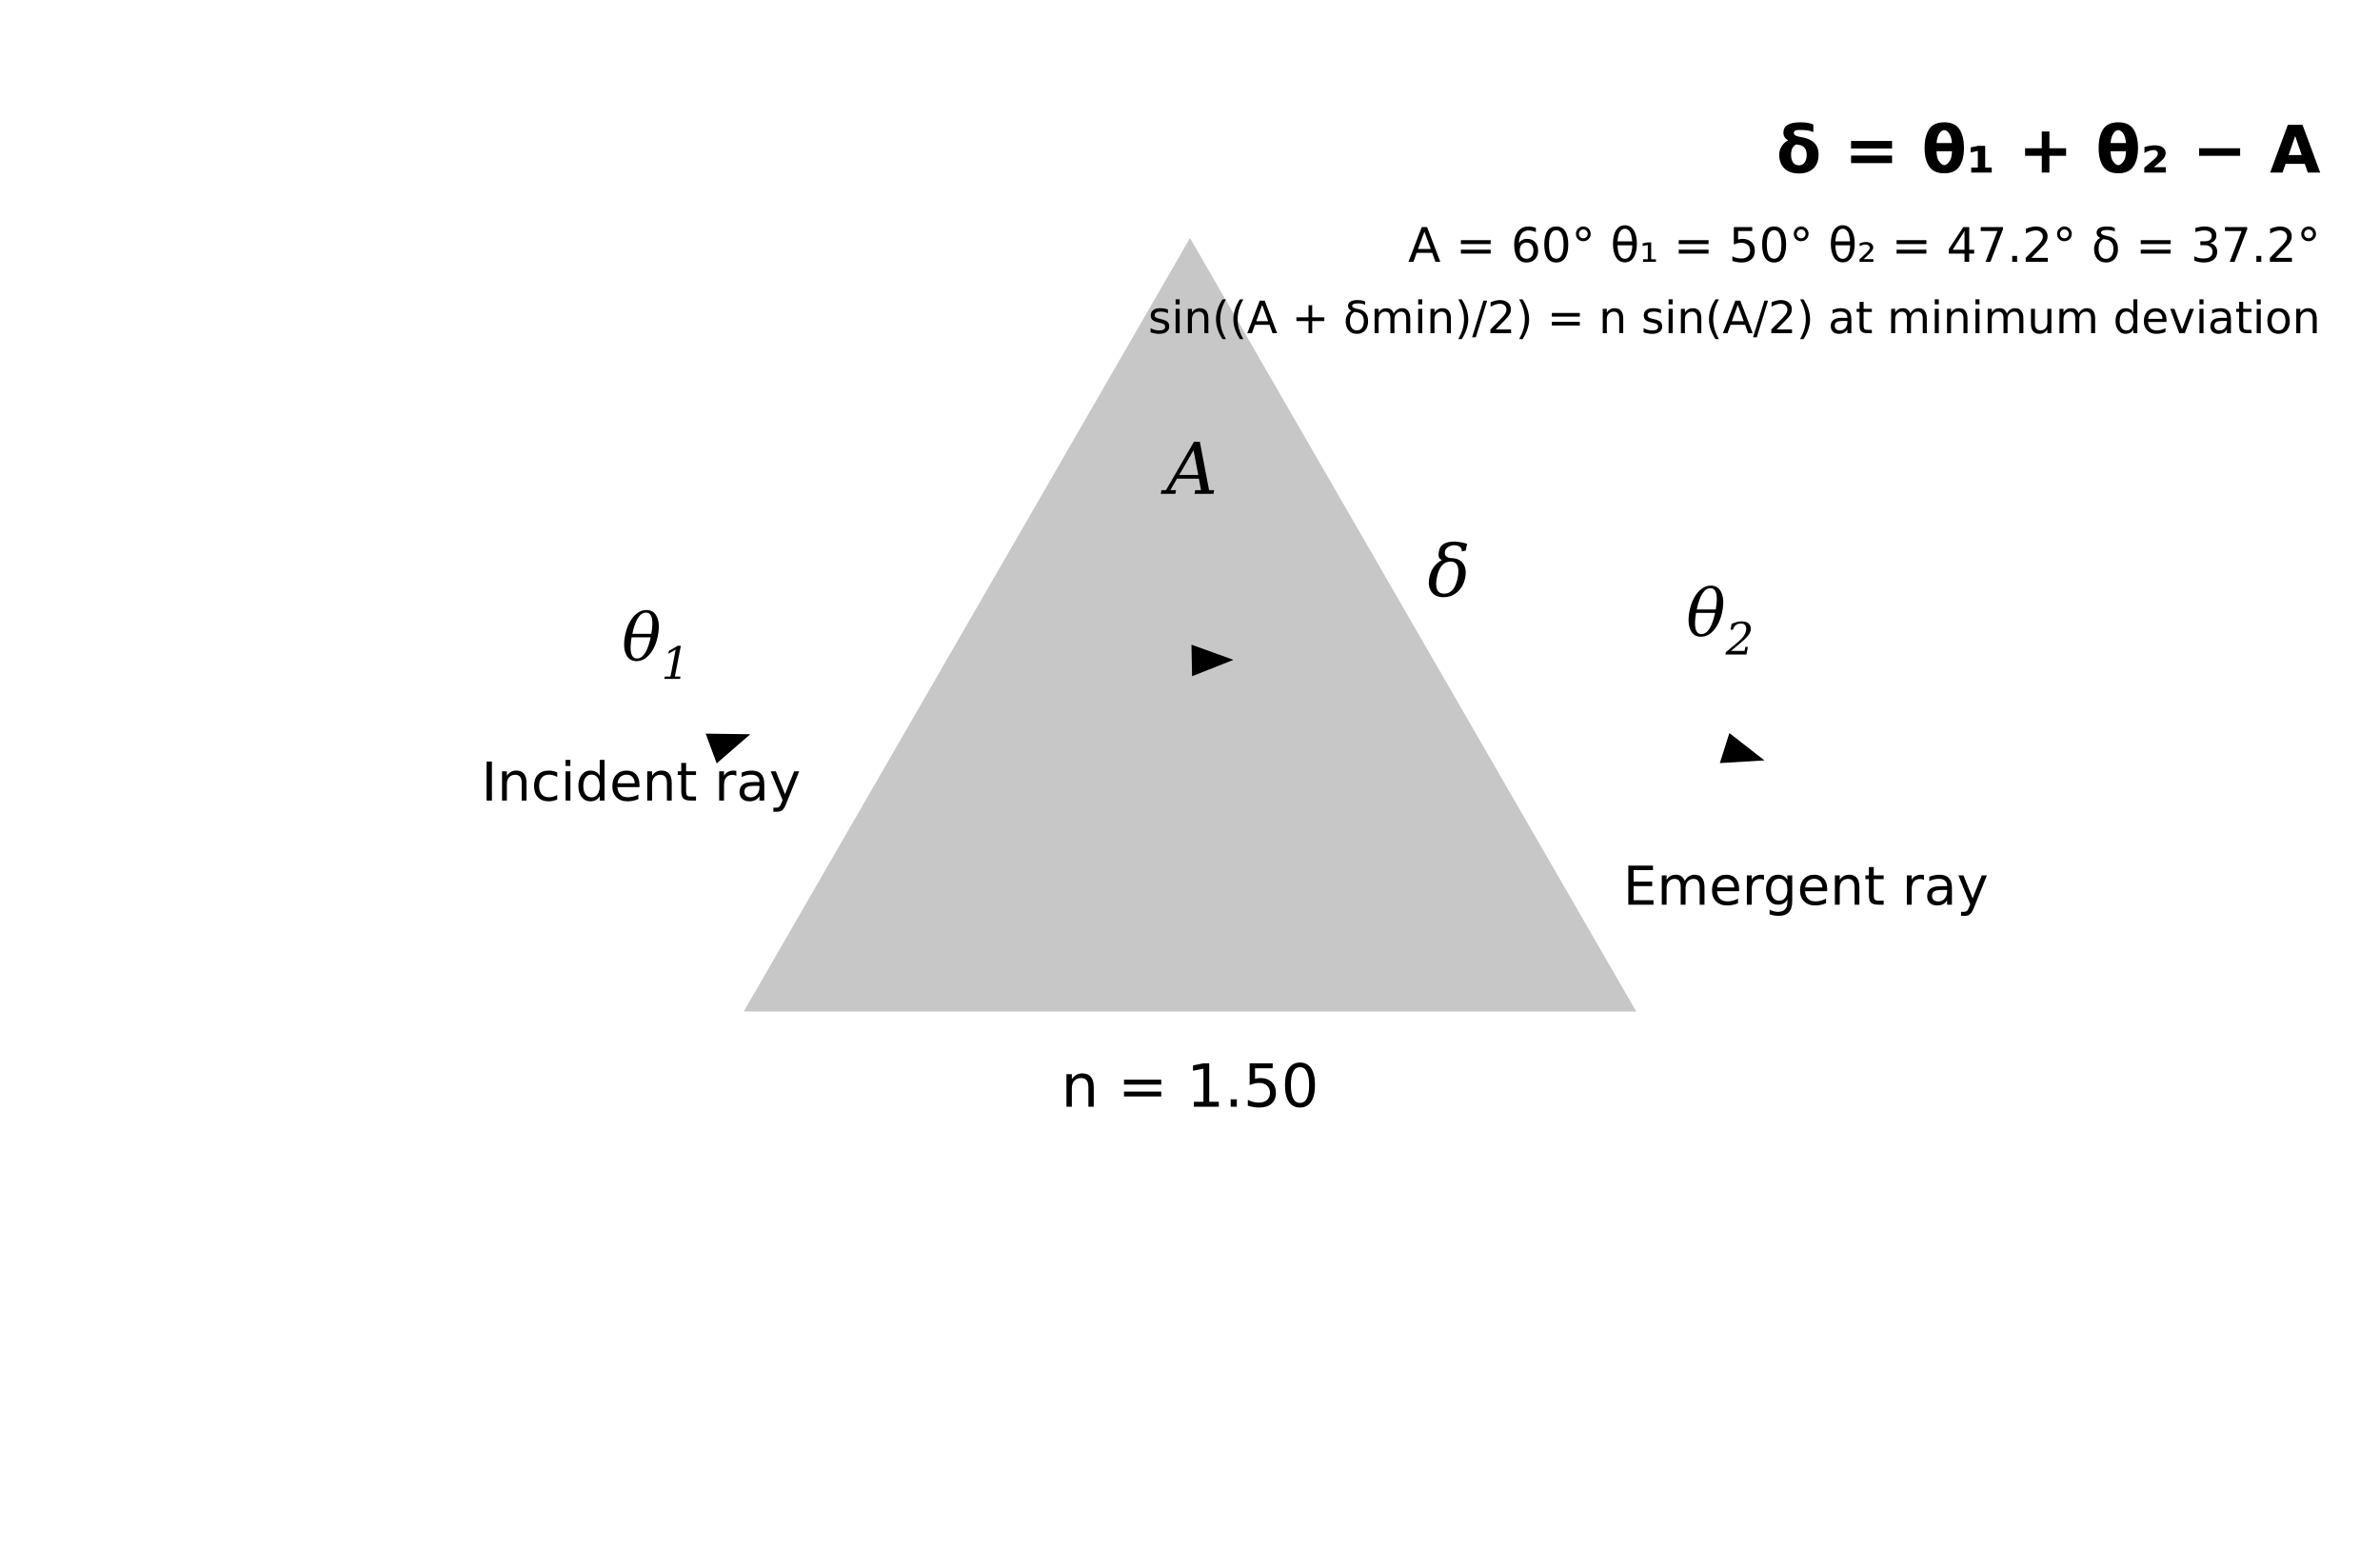
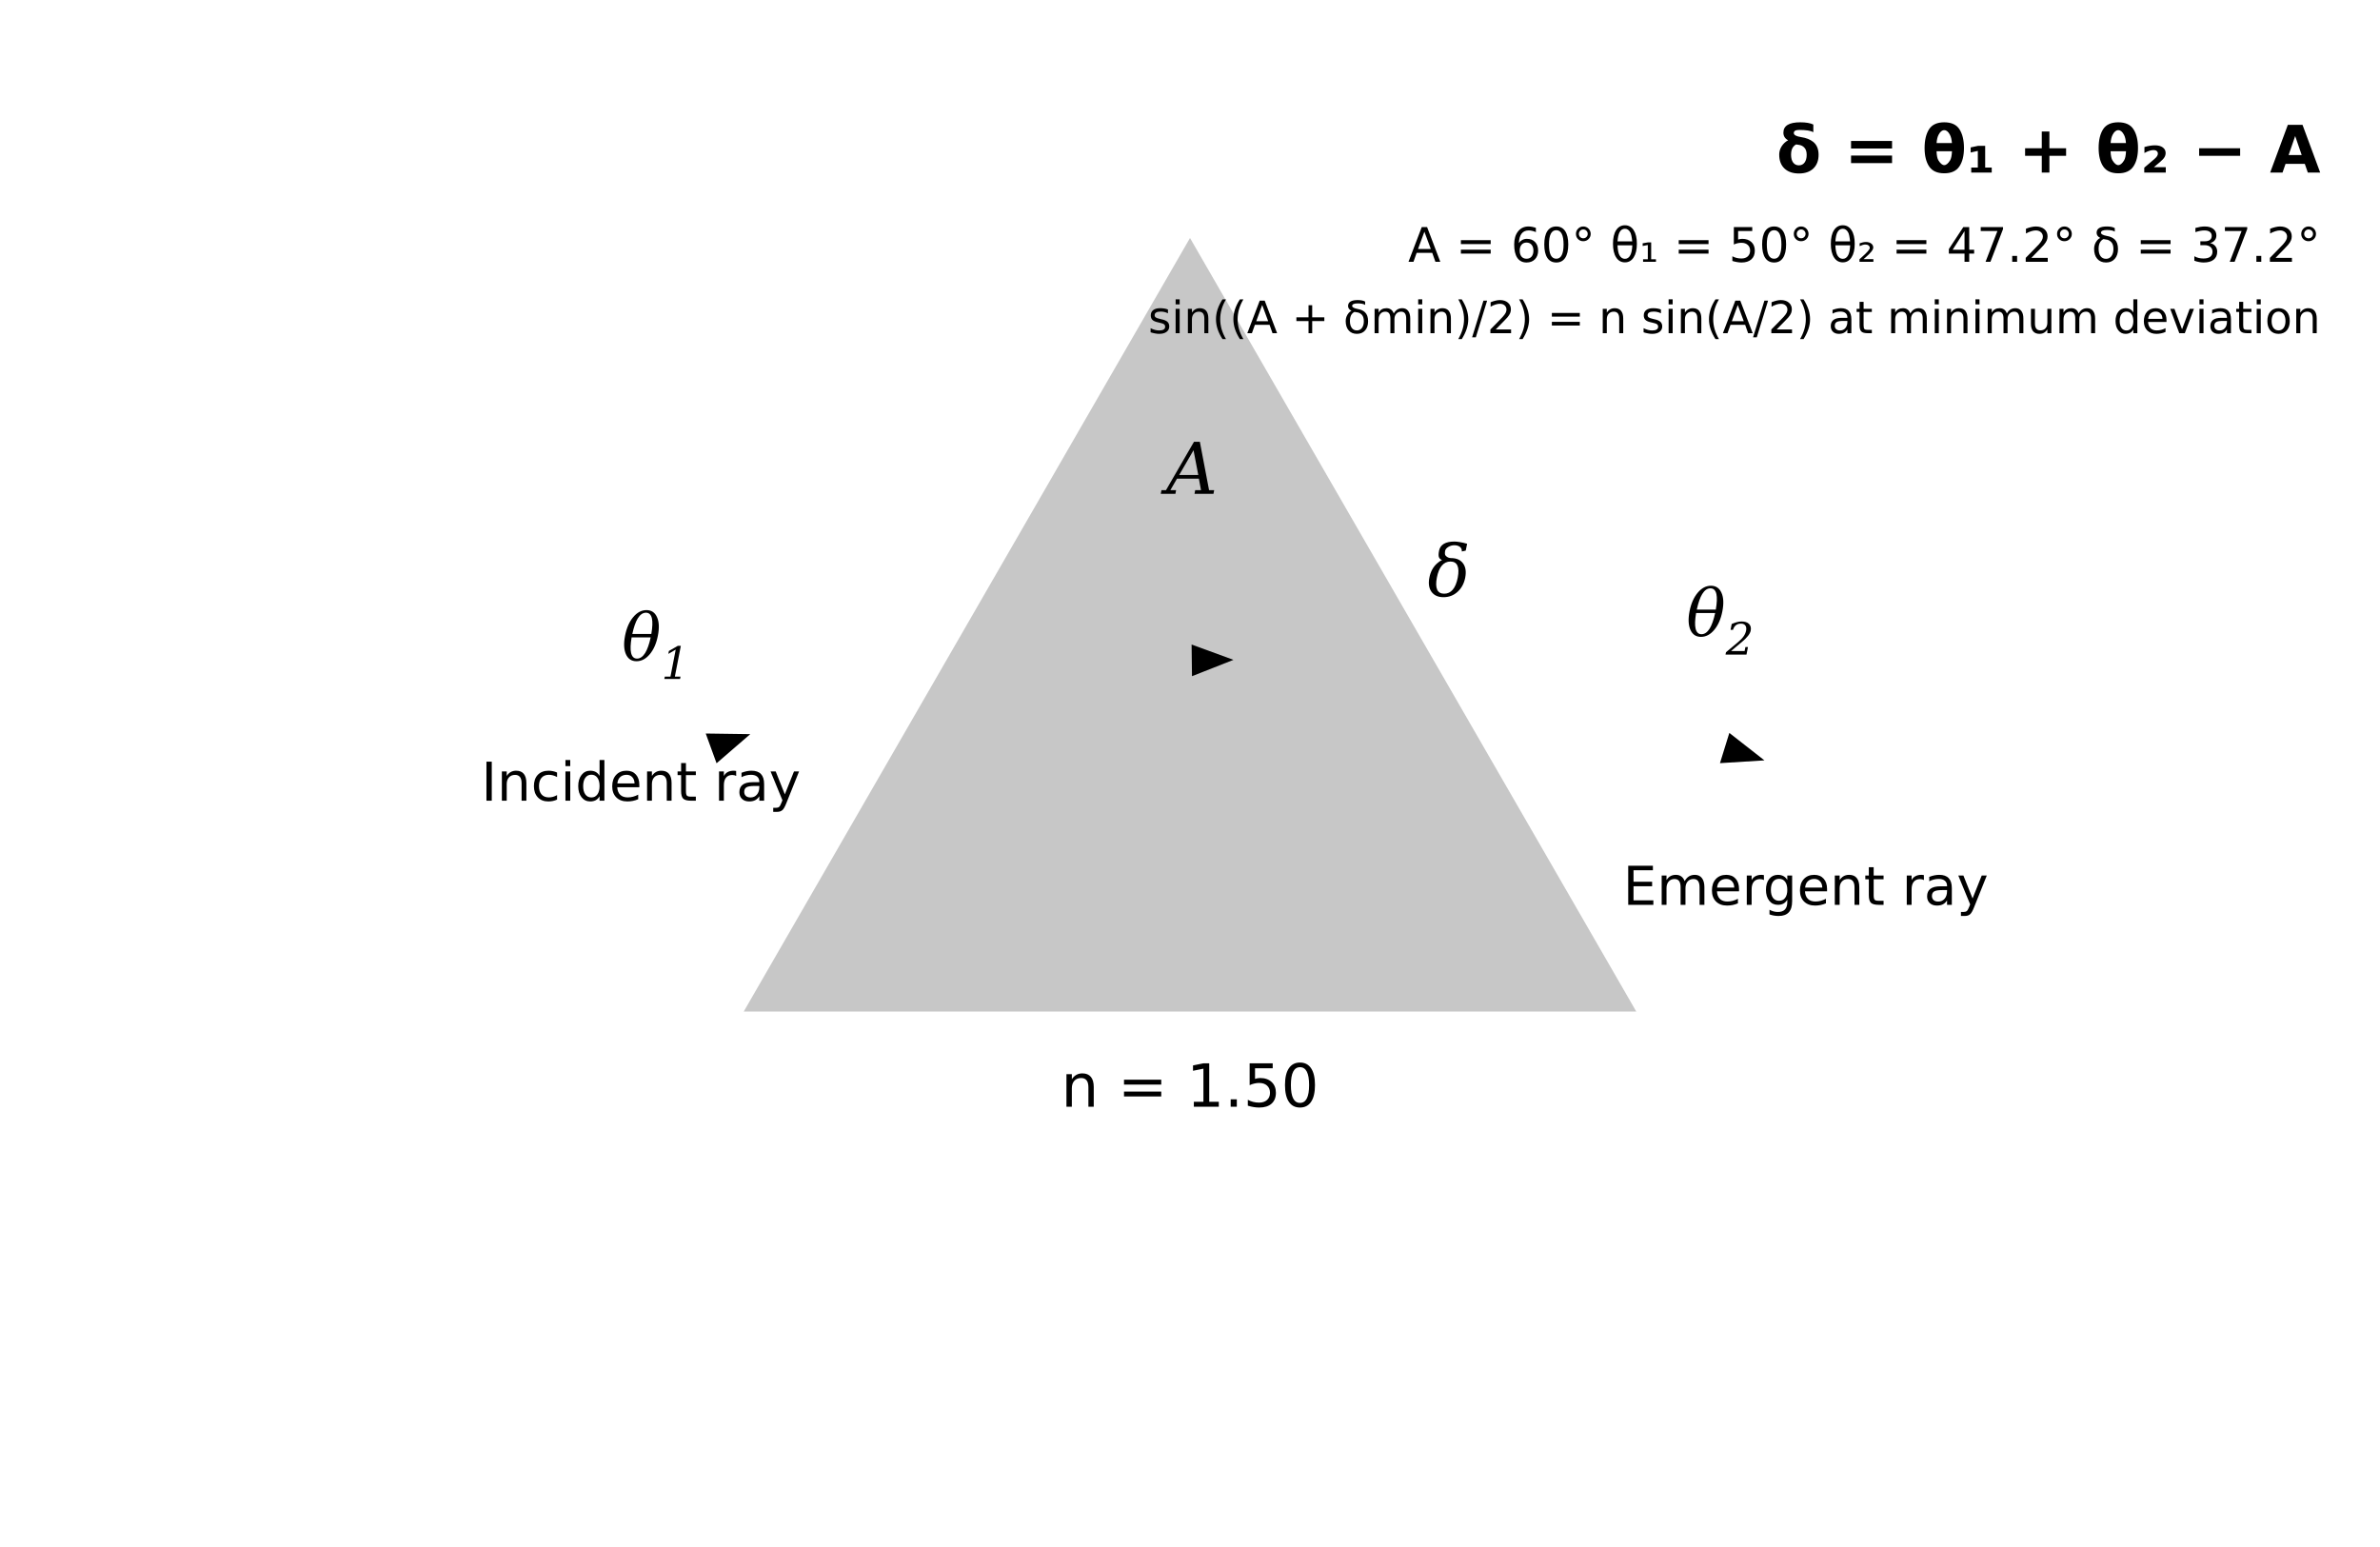
- <svg xmlns="http://www.w3.org/2000/svg" width="800" height="520" viewBox="0 0 800 520">
+ <svg xmlns="http://www.w3.org/2000/svg" width="800" height="520" viewBox="0 0 800 520" preserveAspectRatio="xMidYMid meet" shape-rendering="geometricPrecision" text-rendering="geometricPrecision" role="img" aria-labelledby="diagram-title diagram-description">
  <polygon points="400,80 250,340 550,340" fill="@blue@" fill-opacity="0.22" stroke="@blue@" stroke-width="4" stroke-linejoin="round" />
-   <line x1="235.2" y1="175.5" x2="369.5" y2="253.0" stroke="@muted@" stroke-width="2" stroke-linecap="round" stroke-dasharray="8 6" />
-   <line x1="563.6" y1="173.5" x2="429.4" y2="251.0" stroke="@muted@" stroke-width="2" stroke-linecap="round" stroke-dasharray="8 6" />
-   <line x1="157.8" y1="281.1" x2="317.5" y2="223.0" stroke="@red@" stroke-width="4" stroke-linecap="round" />
-   <polygon points="252.2,246.8 240.9,256.6 237.2,246.6" fill="@red@" />
-   <line x1="317.5" y1="223.0" x2="481.3" y2="221.0" stroke="@yellow@" stroke-width="4" stroke-linecap="round" />
-   <polygon points="414.6,221.8 400.7,227.3 400.5,216.7" fill="@yellow@" />
-   <line x1="481.3" y1="221.0" x2="672.4" y2="280.1" stroke="@green@" stroke-width="4" stroke-linecap="round" />
-   <polygon points="593.1,255.6 578.1,256.5 581.3,246.4" fill="@green@" />
-   <line x1="317.5" y1="223.0" x2="395.8" y2="194.5" stroke="@muted@" stroke-width="2" stroke-linecap="round" stroke-dasharray="3 6" />
-   <line x1="395.8" y1="194.5" x2="395.8" y2="194.5" stroke="@muted@" stroke-width="2" stroke-linecap="round" />
-   <line x1="395.8" y1="194.5" x2="481.3" y2="221.0" stroke="@muted@" stroke-width="2" stroke-linecap="round" stroke-dasharray="3 6" />
-   <path d="M 272.5 197.0 A 52 52 0 0 0 268.6 240.8" fill="none" stroke="@red@" stroke-width="2.5" stroke-linecap="round" />
-   <path d="M 526.4 195.0 A 52 52 0 0 1 531.0 236.4" fill="none" stroke="@green@" stroke-width="2.5" stroke-linecap="round" />
-   <path d="M 375.0 123.3 A 50 50 0 0 0 425.0 123.3" fill="none" stroke="@orange@" stroke-width="2.5" stroke-linecap="round" />
-   <path d="M 450.3 174.7 A 58 58 0 0 1 451.2 211.6" fill="none" stroke="@orange@" stroke-width="2.5" stroke-linecap="round" />
-   <text x="231.8" y="222.0" font-family="DejaVu Serif, Times New Roman, serif" font-size="22" fill="@red@" text-anchor="end" font-style="italic">θ<tspan dy="6.2" font-size="15.0">1</tspan>
+   <line x1="235.23" y1="175.50" x2="369.46" y2="253.00" stroke="@muted@" stroke-width="2.00" stroke-linecap="round" stroke-dasharray="8 6" />
+   <line x1="563.60" y1="173.47" x2="429.37" y2="250.97" stroke="@muted@" stroke-width="2.00" stroke-linecap="round" stroke-dasharray="8 6" />
+   <line x1="157.75" y1="281.14" x2="317.50" y2="223.00" stroke="@red@" stroke-width="4.00" stroke-linecap="round" />
+   <polygon points="252.19,246.77 240.86,256.56 237.22,246.56" fill="@red@" />
+   <line x1="317.50" y1="223.00" x2="481.33" y2="220.97" stroke="@yellow@" stroke-width="4.00" stroke-linecap="round" />
+   <polygon points="414.61,221.80 400.67,227.29 400.54,216.65" fill="@yellow@" />
+   <line x1="481.33" y1="220.97" x2="672.37" y2="280.14" stroke="@green@" stroke-width="4.00" stroke-linecap="round" />
+   <polygon points="593.09,255.59 578.14,256.52 581.29,246.36" fill="@green@" />
+   <line x1="317.50" y1="223.00" x2="395.83" y2="194.49" stroke="@muted@" stroke-width="2.00" stroke-linecap="round" stroke-dasharray="3 6" />
+   <line x1="395.83" y1="194.49" x2="395.83" y2="194.49" stroke="@muted@" stroke-width="2.00" stroke-linecap="round" />
+   <line x1="395.83" y1="194.49" x2="481.33" y2="220.97" stroke="@muted@" stroke-width="2.00" stroke-linecap="round" stroke-dasharray="3 6" />
+   <path d="M 272.47 197.00 A 52.00 52.00 0 0 0 268.64 240.79" fill="none" stroke="@red@" stroke-width="2.50" stroke-linecap="round" />
+   <path d="M 526.36 194.97 A 52.00 52.00 0 0 1 531.00 236.35" fill="none" stroke="@green@" stroke-width="2.50" stroke-linecap="round" />
+   <path d="M 375.01 123.31 A 50.00 50.00 0 0 0 424.99 123.31" fill="none" stroke="@orange@" stroke-width="2.50" stroke-linecap="round" />
+   <path d="M 450.34 174.65 A 58.00 58.00 0 0 1 451.24 211.65" fill="none" stroke="@orange@" stroke-width="2.50" stroke-linecap="round" />
+   <text x="231.80" y="222.03" font-family="DejaVu Serif, Times New Roman, serif" font-size="22" fill="@red@" text-anchor="end" font-style="italic">θ<tspan dy="6.2" font-size="15.0">1</tspan>
  </text>
-   <text x="566.8" y="213.8" font-family="DejaVu Serif, Times New Roman, serif" font-size="22" fill="@green@" text-anchor="start" font-style="italic">θ<tspan dy="6.2" font-size="15.0">2</tspan>
+   <text x="566.82" y="213.84" font-family="DejaVu Serif, Times New Roman, serif" font-size="22" fill="@green@" text-anchor="start" font-style="italic">θ<tspan dy="6.2" font-size="15.0">2</tspan>
  </text>
-   <text x="392.0" y="166.0" font-family="DejaVu Serif, Times New Roman, serif" font-size="24" fill="@orange@" text-anchor="start" font-style="italic">A</text>
-   <text x="479.8" y="200.4" font-family="DejaVu Serif, Times New Roman, serif" font-size="24" fill="@orange@" text-anchor="start" font-style="italic">δ</text>
-   <text x="161.8" y="269.1" font-family="DejaVu Sans, Arial, Helvetica, sans-serif" font-size="18" fill="@red@" text-anchor="start">Incident ray</text>
-   <text x="668.4" y="304.1" font-family="DejaVu Sans, Arial, Helvetica, sans-serif" font-size="18" fill="@green@" text-anchor="end">Emergent ray</text>
-   <text x="400.0" y="372.0" font-family="DejaVu Sans, Arial, Helvetica, sans-serif" font-size="20" fill="@fg@" text-anchor="middle">n = 1.50</text>
-   <text x="780.0" y="58.0" font-family="DejaVu Sans, Arial, Helvetica, sans-serif" font-size="22" fill="@yellow@" text-anchor="end" font-weight="bold">δ = θ₁ + θ₂ − A</text>
-   <text x="780.0" y="88.0" font-family="DejaVu Sans, Arial, Helvetica, sans-serif" font-size="16" fill="@muted@" text-anchor="end">A = 60°   θ₁ = 50°   θ₂ = 47.2°   δ = 37.2°</text>
-   <text x="780.0" y="112.0" font-family="DejaVu Sans, Arial, Helvetica, sans-serif" font-size="15" fill="@muted@" text-anchor="end">sin((A + δmin)/2) = n sin(A/2) at minimum deviation</text>
+   <text x="392.00" y="166.00" font-family="DejaVu Serif, Times New Roman, serif" font-size="24" fill="@orange@" text-anchor="start" font-style="italic">A</text>
+   <text x="479.81" y="200.39" font-family="DejaVu Serif, Times New Roman, serif" font-size="24" fill="@orange@" text-anchor="start" font-style="italic">δ</text>
+   <text x="161.75" y="269.14" font-family="DejaVu Sans, Arial, Helvetica, sans-serif" font-size="18" fill="@red@" text-anchor="start">Incident ray</text>
+   <text x="668.37" y="304.14" font-family="DejaVu Sans, Arial, Helvetica, sans-serif" font-size="18" fill="@green@" text-anchor="end">Emergent ray</text>
+   <text x="400.00" y="372.00" font-family="DejaVu Sans, Arial, Helvetica, sans-serif" font-size="20" fill="@fg@" text-anchor="middle">n = 1.50</text>
+   <text x="780.00" y="58.00" font-family="DejaVu Sans, Arial, Helvetica, sans-serif" font-size="22" fill="@yellow@" text-anchor="end" font-weight="bold">δ = θ₁ + θ₂ − A</text>
+   <text x="780.00" y="88.00" font-family="DejaVu Sans, Arial, Helvetica, sans-serif" font-size="16" fill="@muted@" text-anchor="end">A = 60°   θ₁ = 50°   θ₂ = 47.2°   δ = 37.2°</text>
+   <text x="780.00" y="112.00" font-family="DejaVu Sans, Arial, Helvetica, sans-serif" font-size="15" fill="@muted@" text-anchor="end">sin((A + δmin)/2) = n sin(A/2) at minimum deviation</text>
</svg>
